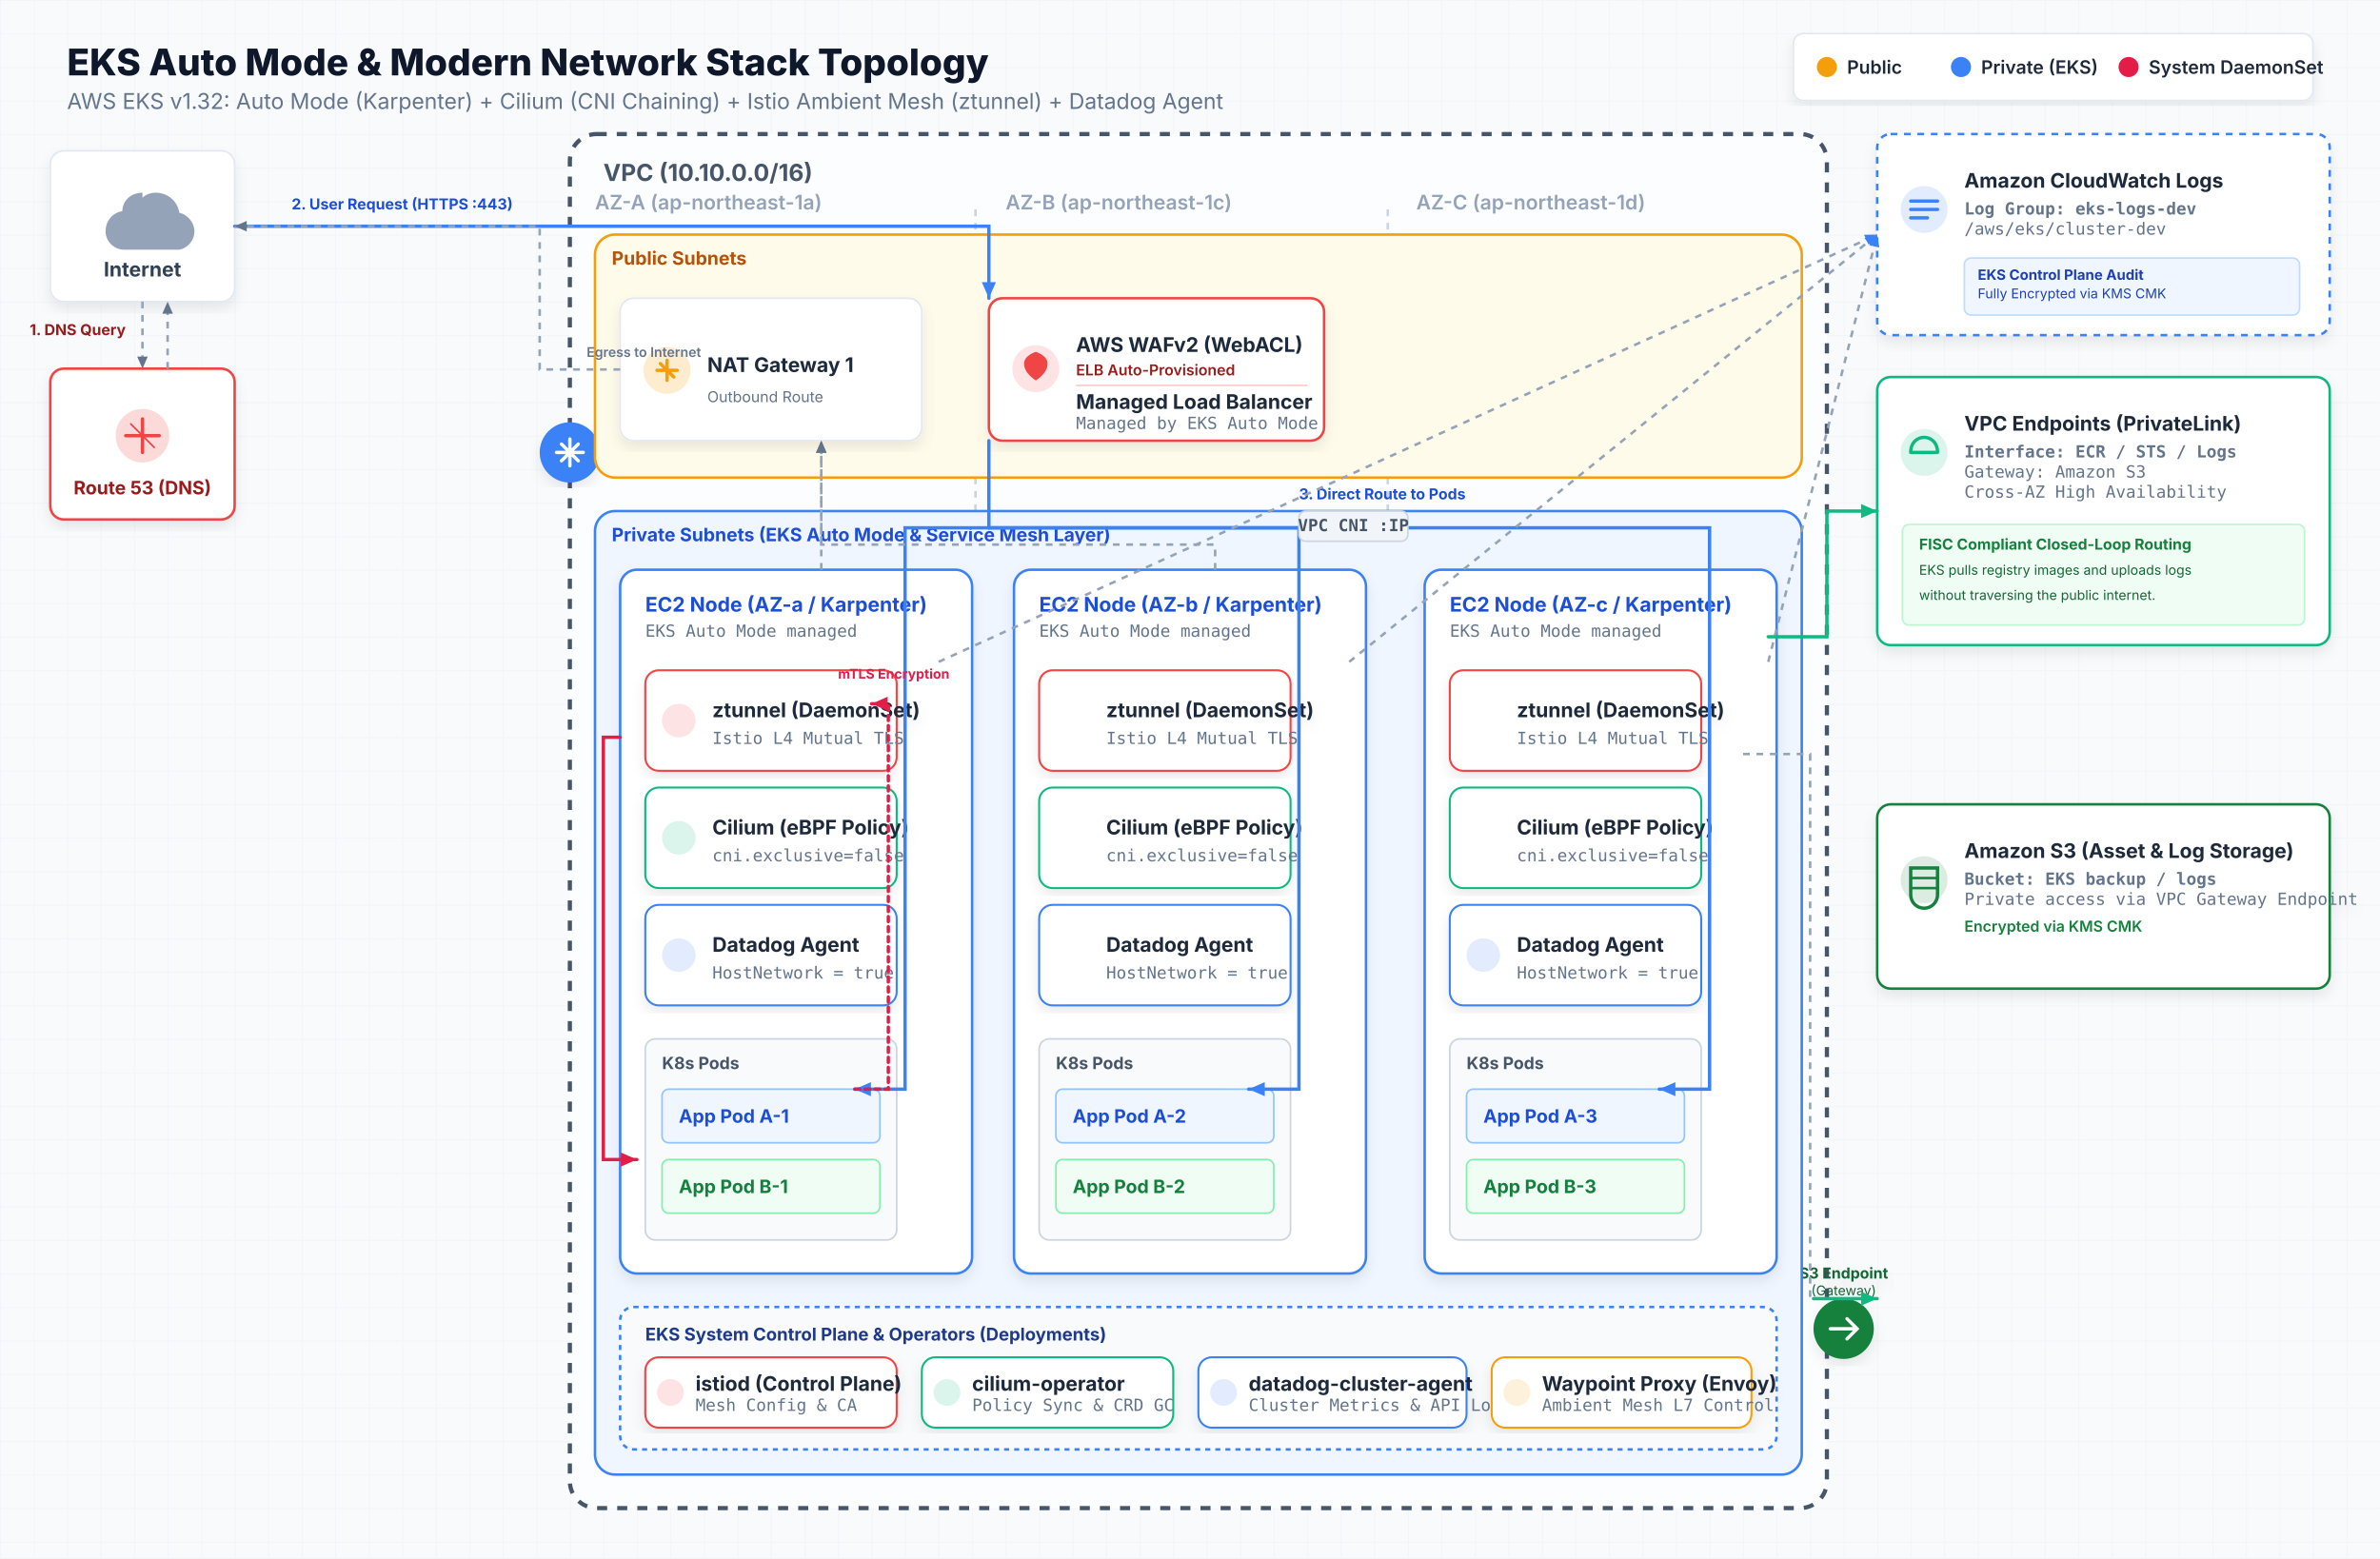
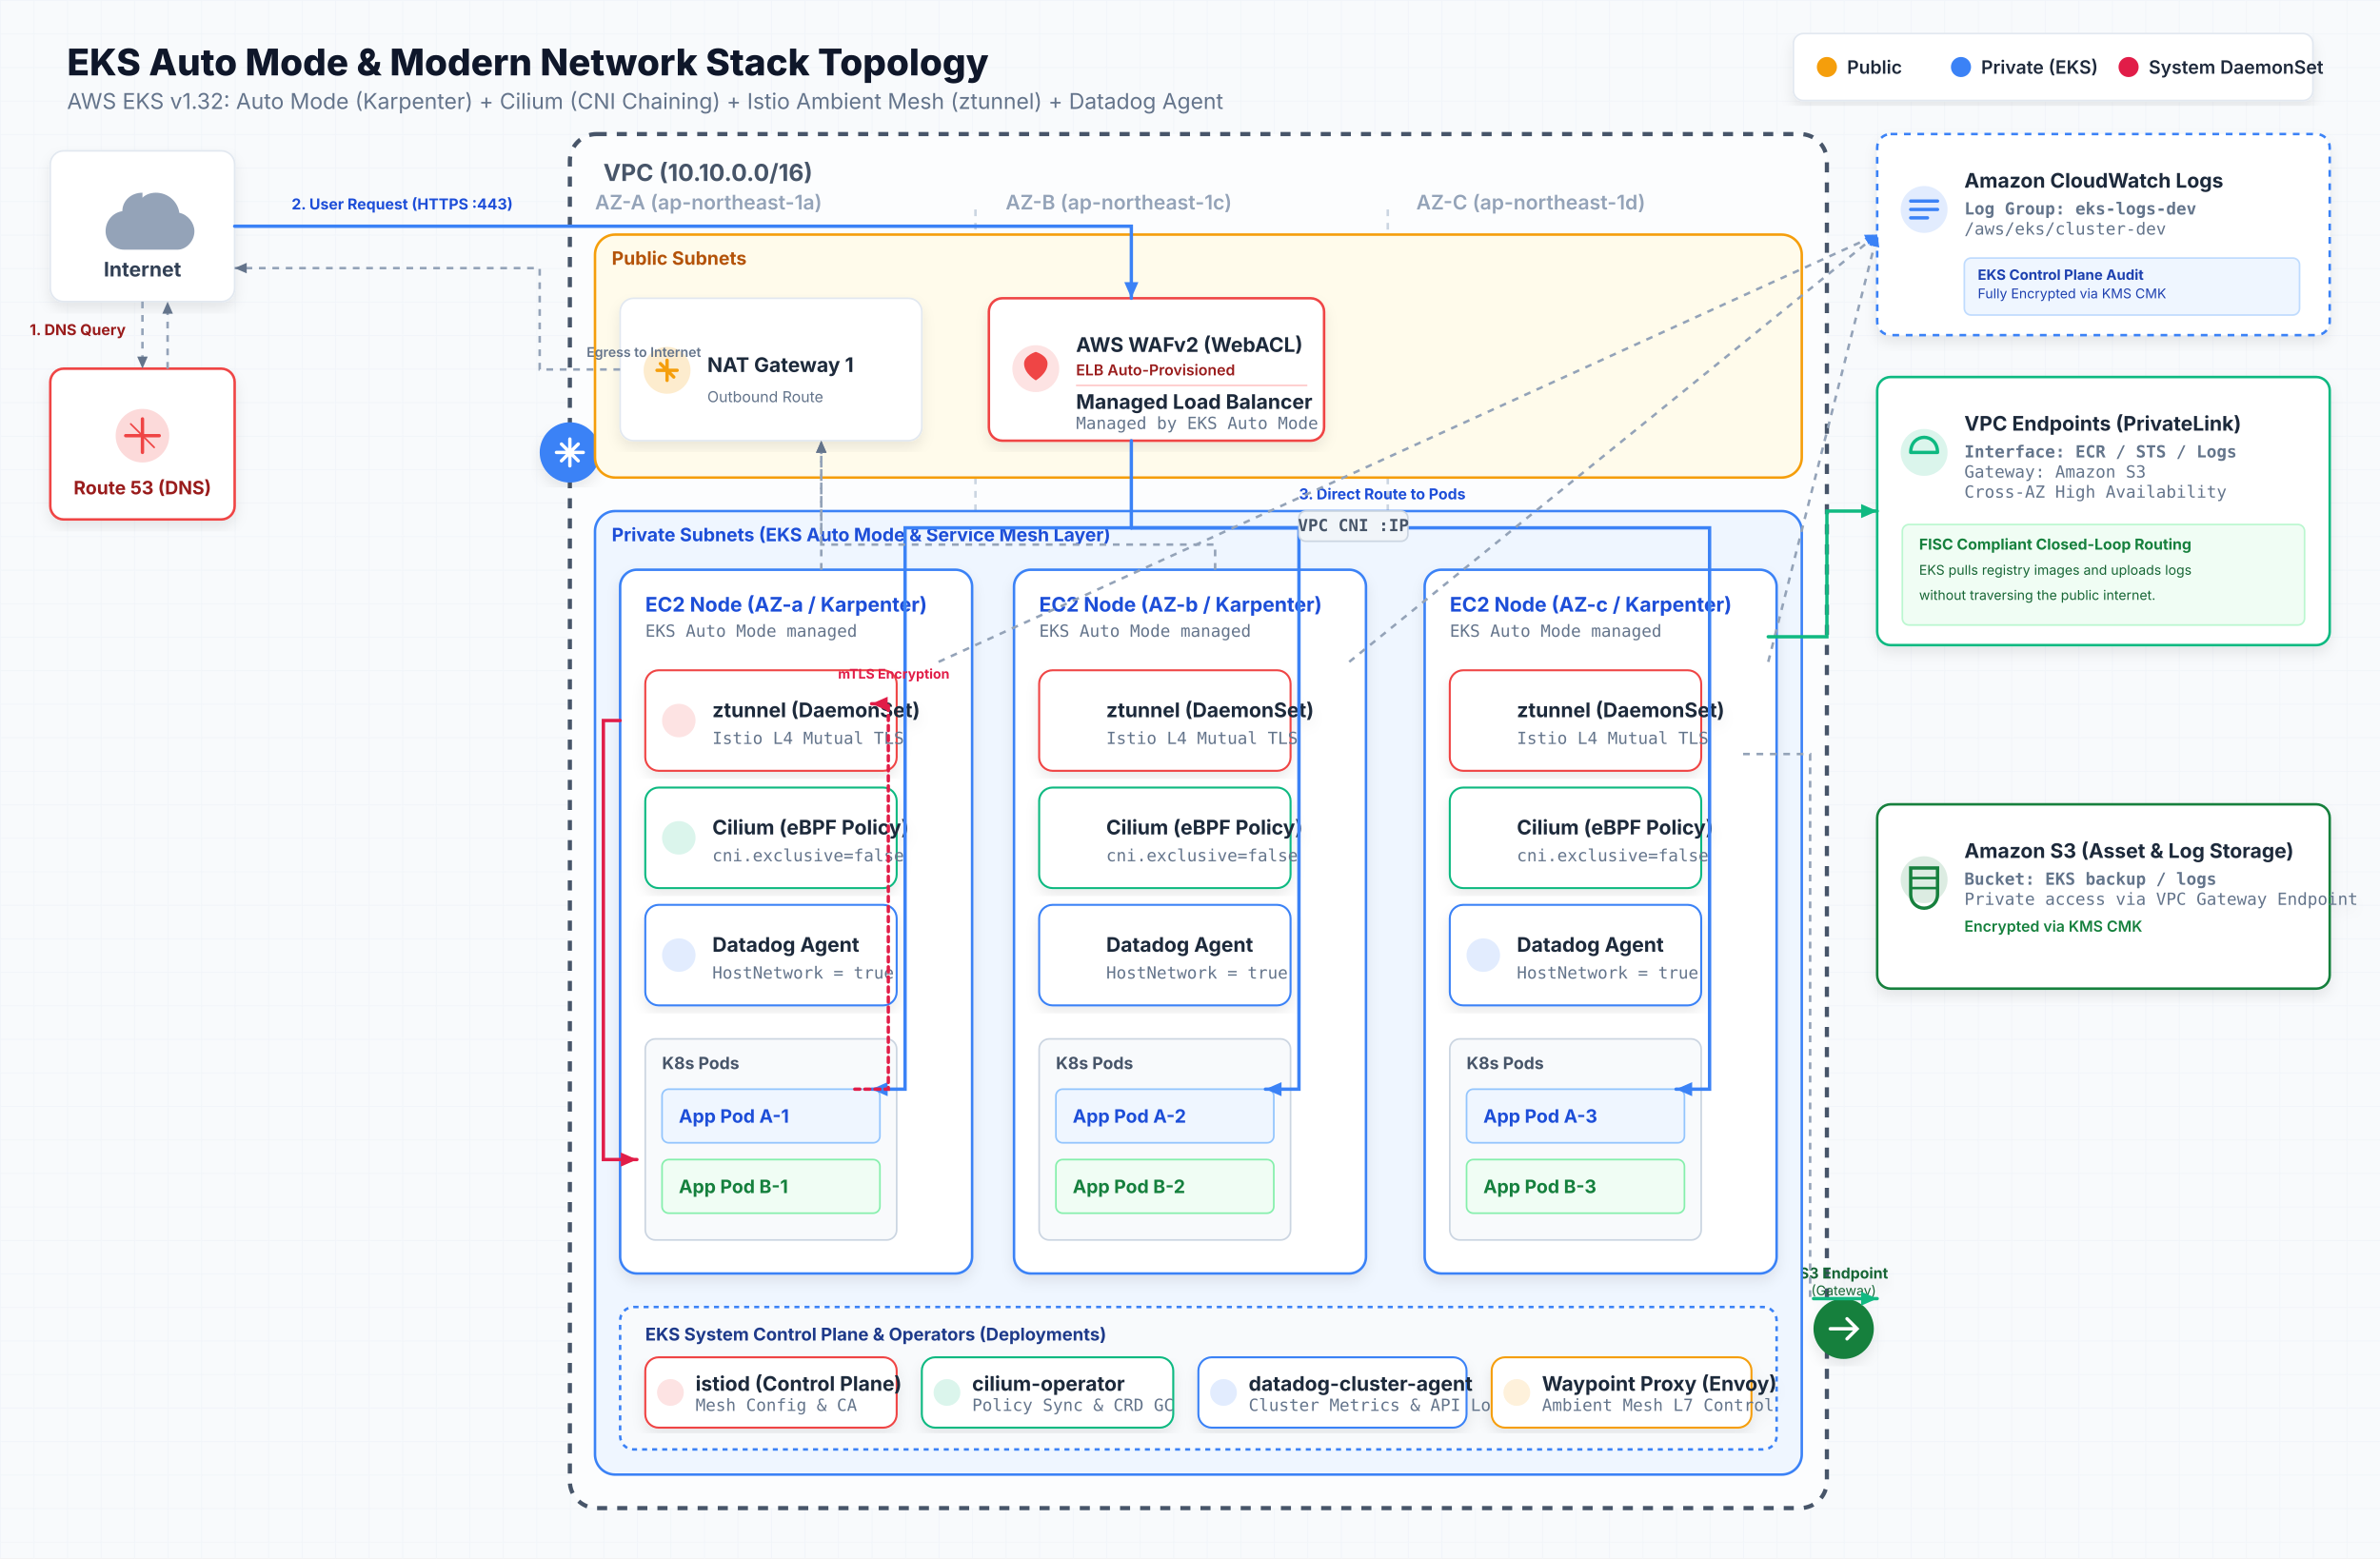
<svg xmlns="http://www.w3.org/2000/svg" width="1420" height="930" viewBox="0 0 1420 930">
  <defs>
    <pattern id="grid" width="20" height="20" patternUnits="userSpaceOnUse">
      <path d="M 20 0 L 0 0 0 20" fill="none" stroke="#f1f5f9" stroke-width="1" />
    </pattern>
    <filter id="shadow" x="-8%" y="-8%" width="116%" height="116%">
      <feDropShadow dx="0" dy="4" stdDeviation="4" flood-color="#0f172a" flood-opacity="0.08" />
    </filter>
    <marker id="arrow" viewBox="0 0 10 10" refX="8" refY="5" markerWidth="6" markerHeight="6" orient="auto-start-reverse">
      <path d="M 0 1.5 L 8 5 L 0 8.5 z" fill="#64748b" />
    </marker>
    <marker id="arrow-blue" viewBox="0 0 10 10" refX="8" refY="5" markerWidth="6" markerHeight="6" orient="auto-start-reverse">
      <path d="M 0 1.5 L 8 5 L 0 8.5 z" fill="#3b82f6" />
    </marker>
    <marker id="arrow-green" viewBox="0 0 10 10" refX="8" refY="5" markerWidth="6" markerHeight="6" orient="auto-start-reverse">
      <path d="M 0 1.5 L 8 5 L 0 8.5 z" fill="#10b981" />
    </marker>
    <marker id="arrow-red" viewBox="0 0 10 10" refX="8" refY="5" markerWidth="6" markerHeight="6" orient="auto-start-reverse">
      <path d="M 0 1.5 L 8 5 L 0 8.5 z" fill="#e11d48" />
    </marker>
  </defs>
  <style>
    .font-all { font-family: Inter, system-ui, -apple-system, sans-serif; }
    .title-main { font-size: 22px; font-weight: 800; fill: #0f172a; }
    .title-sub { font-size: 13px; fill: #64748b; }
    .vpc-box { fill: #fcfdfe; stroke: #475569; stroke-width: 2.5; stroke-dasharray: 6 6; rx: 16; }
    .vpc-label { font-size: 14px; font-weight: 700; fill: #475569; }
    .az-line { stroke: #cbd5e1; stroke-width: 1.5; stroke-dasharray: 4 4; }
    .az-label { font-size: 12px; font-weight: 600; fill: #94a3b8; }
    
    /* Subnet Styles */
    .subnet-public { fill: #fffbeb; stroke: #f59e0b; stroke-width: 1.5; rx: 12; }
    .subnet-private { fill: #eff6ff; stroke: #3b82f6; stroke-width: 1.5; rx: 12; }
    .subnet-title { font-size: 11px; font-weight: 700; }
    .subnet-title.pub { fill: #b45309; }
    .subnet-title.priv { fill: #1d4ed8; }

    /* Card Styles */
    .card { fill: #ffffff; stroke: #e2e8f0; stroke-width: 1; rx: 8; }
    .card-title { font-size: 12px; font-weight: 700; fill: #1e293b; }
    .card-subtitle { font-size: 10px; fill: #64748b; font-family: monospace; }
    
    /* Connections */
    .flow-line { stroke: #64748b; stroke-width: 2; fill: none; stroke-linecap: round; }
    .flow-line-blue { stroke: #3b82f6; stroke-width: 2; fill: none; stroke-linecap: round; }
    .flow-line-green { stroke: #10b981; stroke-width: 2; fill: none; stroke-linecap: round; }
    .flow-line-red { stroke: #e11d48; stroke-width: 2; fill: none; stroke-linecap: round; }
    .flow-line-dash { stroke: #94a3b8; stroke-width: 1.5; fill: none; stroke-dasharray: 4 4; }
    .port-badge { fill: #f1f5f9; stroke: #cbd5e1; stroke-width: 1; rx: 4; }
    .port-text { font-size: 10px; font-weight: 700; fill: #475569; text-anchor: middle; font-family: monospace; }
  </style>
  <rect width="100%" height="100%" fill="#f8fafc" />
  <rect width="100%" height="100%" fill="url(#grid)" />
  <g class="font-all">
    <text x="40" y="45" class="title-main">EKS Auto Mode &amp; Modern Network Stack Topology</text>
    <text x="40" y="65" class="title-sub">AWS EKS v1.32: Auto Mode (Karpenter) + Cilium (CNI Chaining) + Istio Ambient Mesh (ztunnel) + Datadog Agent</text>
    <g transform="translate(1070, 20)">
      <rect x="0" y="0" width="310" height="40" fill="#ffffff" stroke="#e2e8f0" rx="6" filter="url(#shadow)" />
      <circle cx="20" cy="20" r="6" fill="#f59e0b" />
      <text x="32" y="24" font-size="11" font-weight="600" fill="#1e293b">Public</text>
      <circle cx="100" cy="20" r="6" fill="#3b82f6" />
      <text x="112" y="24" font-size="11" font-weight="600" fill="#1e293b">Private (EKS)</text>
      <circle cx="200" cy="20" r="6" fill="#e11d48" />
      <text x="212" y="24" font-size="11" font-weight="600" fill="#1e293b">System DaemonSet</text>
    </g>
    <g transform="translate(30, 90)" filter="url(#shadow)">
      <rect width="110" height="90" class="card" />
      <path d="M 55 25 C 48 25, 43 30, 43 36 C 37 37, 33 42, 33 48 C 33 54, 38 59, 44 59 L 76 59 C 81 59, 86 54, 86 48 C 86 43, 82 38, 77 37 C 76 30, 70 25, 63 25 C 60 25, 57 26, 55 28 Z" fill="#94a3b8" />
      <text x="55" y="75" text-anchor="middle" font-size="12" font-weight="700" fill="#334155">Internet</text>
    </g>
    <g transform="translate(30, 220)" filter="url(#shadow)">
      <rect width="110" height="90" class="card" style="stroke: #ef4444; stroke-width: 1.5;" />
      <circle cx="55" cy="40" r="16" fill="#ef4444" opacity="0.2" />
      <path d="M 45 40 L 65 40 M 55 30 L 55 50" stroke="#ef4444" stroke-width="2" stroke-linecap="round" fill="none" />
      <path d="M 48 33 L 62 47" stroke="#ef4444" stroke-linecap="round" fill="none" />
      <text x="55" y="75" text-anchor="middle" font-size="11" font-weight="700" fill="#991b1b">Route 53 (DNS)</text>
    </g>
    <g transform="translate(340, 80)">
      <rect width="750" height="820" class="vpc-box" />
      <text x="20" y="28" class="vpc-label">VPC (10.10.0.0/16)</text>
      <g transform="translate(-18, 172)" filter="url(#shadow)">
        <circle cx="18" cy="18" r="18" fill="#3b82f6" />
        <path d="M 10 18 L 26 18 M 18 10 L 18 26 M 13 13 L 23 23 M 13 23 L 23 13" stroke="#ffffff" stroke-width="2" stroke-linecap="round" />
        <text x="42" y="22" font-size="10" font-weight="700" fill="#1d4ed8">IGW</text>
      </g>
      <g transform="translate(742, 695)" filter="url(#shadow)">
        <circle cx="18" cy="18" r="18" fill="#15803d" />
        <path d="M 10 18 L 26 18 M 20 12 L 26 18 L 20 24" stroke="#ffffff" stroke-width="2" stroke-linecap="round" fill="none" />
        <text x="18" y="-12" font-size="9" font-weight="700" fill="#166534" text-anchor="middle">S3 Endpoint</text>
        <text x="18" y="-2" font-size="8" fill="#166534" text-anchor="middle">(Gateway)</text>
      </g>
      <line x1="242" y1="45" x2="242" y2="800" class="az-line" />
      <line x1="488" y1="45" x2="488" y2="800" class="az-line" />
      <text x="15" y="45" class="az-label">AZ-A (ap-northeast-1a)</text>
      <text x="260" y="45" class="az-label">AZ-B (ap-northeast-1c)</text>
      <text x="505" y="45" class="az-label">AZ-C (ap-northeast-1d)</text>
      <g transform="translate(15, 60)">
        <rect width="720" height="145" class="subnet-public" />
        <text x="10" y="18" class="subnet-title pub">Public Subnets</text>
        <g transform="translate(15, 38)" filter="url(#shadow)">
          <rect width="180" height="85" class="card" />
          <circle cx="28" cy="43" r="14" fill="#f59e0b" opacity="0.2" />
          <path d="M 22 43 L 34 43 M 28 37 L 28 49 M 24 39 L 32 47" stroke="#f59e0b" stroke-width="2" stroke-linecap="round" fill="none" />
          <text x="52" y="44" class="card-title">NAT Gateway 1</text>
          <text x="52" y="62" font-size="9" fill="#64748b">Outbound Route</text>
        </g>
        <g transform="translate(235, 38)" filter="url(#shadow)">
          <rect width="200" height="85" class="card" style="stroke: #ef4444; stroke-width: 1.5;" />
          <circle cx="28" cy="42" r="14" fill="#ef4444" opacity="0.15" />
          <path d="M 28 32 C 28 32, 35 34, 35 39 C 35 45, 28 49, 28 49 C 28 49, 21 45, 21 39 C 21 34, 28 32, 28 32 Z" fill="#ef4444" />
          <text x="52" y="32" class="card-title" fill="#b91c1c">AWS WAFv2 (WebACL)</text>
          <text x="52" y="46" font-size="9" font-weight="600" fill="#991b1b">ELB Auto-Provisioned</text>
          <line x1="52" y1="52" x2="190" y2="52" stroke="#fecaca" stroke-width="1" />
          <text x="52" y="66" class="card-title" font-size="11">Managed Load Balancer</text>
          <text x="52" y="78" class="card-subtitle" font-size="8">Managed by EKS Auto Mode</text>
        </g>
      </g>
      <g transform="translate(15, 225)">
        <rect width="720" height="575" class="subnet-private" />
        <text x="10" y="18" class="subnet-title priv">Private Subnets (EKS Auto Mode &amp; Service Mesh Layer)</text>
        <g transform="translate(15, 35)">
          <rect width="210" height="420" rx="10" fill="#ffffff" stroke="#3b82f6" stroke-width="1.5" filter="url(#shadow)" />
          <text x="15" y="25" font-size="12" font-weight="700" fill="#1d4ed8">EC2 Node (AZ-a / Karpenter)</text>
          <text x="15" y="40" class="card-subtitle">EKS Auto Mode managed</text>
          <g transform="translate(15, 60)" filter="url(#shadow)">
            <rect width="150" height="60" class="card" style="stroke: #ef4444; stroke-width: 1.2;" />
            <circle cx="20" cy="30" r="10" fill="#ef4444" opacity="0.15" />
            <text x="40" y="28" class="card-title" fill="#be123c">ztunnel (DaemonSet)</text>
            <text x="40" y="44" class="card-subtitle">Istio L4 Mutual TLS</text>
          </g>
          <g transform="translate(15, 130)" filter="url(#shadow)">
            <rect width="150" height="60" class="card" style="stroke: #10b981; stroke-width: 1.2;" />
            <circle cx="20" cy="30" r="10" fill="#10b981" opacity="0.15" />
            <text x="40" y="28" class="card-title" fill="#047857">Cilium (eBPF Policy)</text>
            <text x="40" y="44" class="card-subtitle">cni.exclusive=false</text>
          </g>
          <g transform="translate(15, 200)" filter="url(#shadow)">
            <rect width="150" height="60" class="card" style="stroke: #3b82f6; stroke-width: 1.2;" />
            <circle cx="20" cy="30" r="10" fill="#3b82f6" opacity="0.15" />
            <text x="40" y="28" class="card-title" fill="#1d4ed8">Datadog Agent</text>
            <text x="40" y="44" class="card-subtitle">HostNetwork = true</text>
          </g>
          <g transform="translate(15, 280)">
            <rect width="150" height="120" rx="6" fill="#f8fafc" stroke="#cbd5e1" />
            <text x="10" y="18" font-size="10" font-weight="700" fill="#475569">K8s Pods</text>
            <rect x="10" y="30" width="130" height="32" rx="4" fill="#eff6ff" stroke="#93c5fd" />
            <text x="20" y="50" font-size="11" font-weight="700" fill="#1d4ed8">App Pod A-1</text>
            <rect x="10" y="72" width="130" height="32" rx="4" fill="#f0fdf4" stroke="#86efac" />
            <text x="20" y="92" font-size="11" font-weight="700" fill="#15803d">App Pod B-1</text>
          </g>
        </g>
        <g transform="translate(250, 35)">
          <rect width="210" height="420" rx="10" fill="#ffffff" stroke="#3b82f6" stroke-width="1.5" filter="url(#shadow)" />
          <text x="15" y="25" font-size="12" font-weight="700" fill="#1d4ed8">EC2 Node (AZ-b / Karpenter)</text>
          <text x="15" y="40" class="card-subtitle">EKS Auto Mode managed</text>
          <g transform="translate(15, 60)" filter="url(#shadow)">
            <rect width="150" height="60" class="card" style="stroke: #ef4444; stroke-width: 1.2;" />
            <text x="40" y="28" class="card-title" fill="#be123c">ztunnel (DaemonSet)</text>
            <text x="40" y="44" class="card-subtitle">Istio L4 Mutual TLS</text>
          </g>
          <g transform="translate(15, 130)" filter="url(#shadow)">
            <rect width="150" height="60" class="card" style="stroke: #10b981; stroke-width: 1.2;" />
            <text x="40" y="28" class="card-title" fill="#047857">Cilium (eBPF Policy)</text>
            <text x="40" y="44" class="card-subtitle">cni.exclusive=false</text>
          </g>
          <g transform="translate(15, 200)" filter="url(#shadow)">
            <rect width="150" height="60" class="card" style="stroke: #3b82f6; stroke-width: 1.2;" />
            <text x="40" y="28" class="card-title" fill="#1d4ed8">Datadog Agent</text>
            <text x="40" y="44" class="card-subtitle">HostNetwork = true</text>
          </g>
          <g transform="translate(15, 280)">
            <rect width="150" height="120" rx="6" fill="#f8fafc" stroke="#cbd5e1" />
            <text x="10" y="18" font-size="10" font-weight="700" fill="#475569">K8s Pods</text>
            <rect x="10" y="30" width="130" height="32" rx="4" fill="#eff6ff" stroke="#93c5fd" />
            <text x="20" y="50" font-size="11" font-weight="700" fill="#1d4ed8">App Pod A-2</text>
            <rect x="10" y="72" width="130" height="32" rx="4" fill="#f0fdf4" stroke="#86efac" />
            <text x="20" y="92" font-size="11" font-weight="700" fill="#15803d">App Pod B-2</text>
          </g>
        </g>
        <g transform="translate(495, 35)">
          <rect width="210" height="420" rx="10" fill="#ffffff" stroke="#3b82f6" stroke-width="1.5" filter="url(#shadow)" />
          <text x="15" y="25" font-size="12" font-weight="700" fill="#1d4ed8">EC2 Node (AZ-c / Karpenter)</text>
          <text x="15" y="40" class="card-subtitle">EKS Auto Mode managed</text>
          <g transform="translate(15, 60)" filter="url(#shadow)">
            <rect width="150" height="60" class="card" style="stroke: #ef4444; stroke-width: 1.2;" />
            <text x="40" y="28" class="card-title" fill="#be123c">ztunnel (DaemonSet)</text>
            <text x="40" y="44" class="card-subtitle">Istio L4 Mutual TLS</text>
          </g>
          <g transform="translate(15, 130)" filter="url(#shadow)">
            <rect width="150" height="60" class="card" style="stroke: #10b981; stroke-width: 1.2;" />
            <text x="40" y="28" class="card-title" fill="#047857">Cilium (eBPF Policy)</text>
            <text x="40" y="44" class="card-subtitle">cni.exclusive=false</text>
          </g>
          <g transform="translate(15, 200)" filter="url(#shadow)">
            <rect width="150" height="60" class="card" style="stroke: #3b82f6; stroke-width: 1.2;" />
            <circle cx="20" cy="30" r="10" fill="#3b82f6" opacity="0.15" />
            <text x="40" y="28" class="card-title" fill="#1d4ed8">Datadog Agent</text>
            <text x="40" y="44" class="card-subtitle">HostNetwork = true</text>
          </g>
          <g transform="translate(15, 280)">
            <rect width="150" height="120" rx="6" fill="#f8fafc" stroke="#cbd5e1" />
            <text x="10" y="18" font-size="10" font-weight="700" fill="#475569">K8s Pods</text>
            <rect x="10" y="30" width="130" height="32" rx="4" fill="#eff6ff" stroke="#93c5fd" />
            <text x="20" y="50" font-size="11" font-weight="700" fill="#1d4ed8">App Pod A-3</text>
            <rect x="10" y="72" width="130" height="32" rx="4" fill="#f0fdf4" stroke="#86efac" />
            <text x="20" y="92" font-size="11" font-weight="700" fill="#15803d">App Pod B-3</text>
          </g>
        </g>
        <g transform="translate(15, 475)">
          <rect width="690" height="85" rx="8" fill="#f8fafc" stroke="#3b82f6" stroke-width="1.5" stroke-dasharray="3 3" />
          <text x="15" y="20" font-size="10.5" font-weight="700" fill="#1e3a8a">EKS System Control Plane &amp; Operators (Deployments)</text>
          <g transform="translate(15, 30)" filter="url(#shadow)">
            <rect width="150" height="42" class="card" style="stroke: #ef4444; stroke-width: 1.2;" />
            <circle cx="15" cy="21" r="8" fill="#ef4444" opacity="0.15" />
            <text x="30" y="20" class="card-title" font-size="10" fill="#be123c">istiod (Control Plane)</text>
            <text x="30" y="32" class="card-subtitle" font-size="8">Mesh Config &amp; CA</text>
          </g>
          <g transform="translate(180, 30)" filter="url(#shadow)">
            <rect width="150" height="42" class="card" style="stroke: #10b981; stroke-width: 1.2;" />
            <circle cx="15" cy="21" r="8" fill="#10b981" opacity="0.15" />
            <text x="30" y="20" class="card-title" font-size="10" fill="#047857">cilium-operator</text>
            <text x="30" y="32" class="card-subtitle" font-size="8">Policy Sync &amp; CRD GC</text>
          </g>
          <g transform="translate(345, 30)" filter="url(#shadow)">
            <rect width="160" height="42" class="card" style="stroke: #3b82f6; stroke-width: 1.2;" />
            <circle cx="15" cy="21" r="8" fill="#3b82f6" opacity="0.15" />
            <text x="30" y="20" class="card-title" font-size="9.5" fill="#1d4ed8">datadog-cluster-agent</text>
            <text x="30" y="32" class="card-subtitle" font-size="8">Cluster Metrics &amp; API Load</text>
          </g>
          <g transform="translate(520, 30)" filter="url(#shadow)">
            <rect width="155" height="42" class="card" style="stroke: #f59e0b; stroke-width: 1.2;" />
            <circle cx="15" cy="21" r="8" fill="#f59e0b" opacity="0.15" />
            <text x="30" y="20" class="card-title" font-size="10" fill="#d97706">Waypoint Proxy (Envoy)</text>
            <text x="30" y="32" class="card-subtitle" font-size="8">Ambient Mesh L7 Control</text>
          </g>
        </g>
      </g>
    </g>
    <path d="M 85 180 L 85 220" class="flow-line-dash" marker-end="url(#arrow)" />
    <path d="M 100 220 L 100 180" class="flow-line-dash" marker-end="url(#arrow)" />
    <text x="75" y="200" text-anchor="end" font-size="9" fill="#991b1b" font-weight="700">1. DNS Query</text>
-     <path d="M 140 135 L 590 135 L 590 178" class="flow-line-blue" marker-end="url(#arrow-blue)" />
+     <path d="M 140 135 L 675 135 L 675 178" class="flow-line-blue" marker-end="url(#arrow-blue)" />
    <g transform="translate(174, 115)">
      <text x="0" y="10" font-size="9" font-weight="700" fill="#1d4ed8">2. User Request (HTTPS :443)</text>
    </g>
-     <path d="M 590 263 L 590 315" class="flow-line-blue" />
-     <path d="M 590 315 L 540 315 L 540 650 L 510 650" class="flow-line-blue" marker-end="url(#arrow-blue)" />
-     <path d="M 590 315 L 775 315 L 775 650 L 745 650" class="flow-line-blue" marker-end="url(#arrow-blue)" />
-     <path d="M 590 315 L 1020 315 L 1020 650 L 990 650" class="flow-line-blue" marker-end="url(#arrow-blue)" />
+     <path d="M 675 263 L 675 315" class="flow-line-blue" />
+     <path d="M 675 315 L 540 315 L 540 650 L 520 650" class="flow-line-blue" marker-end="url(#arrow-blue)" />
+     <path d="M 675 315 L 775 315 L 775 650 L 755 650" class="flow-line-blue" marker-end="url(#arrow-blue)" />
+     <path d="M 675 315 L 1020 315 L 1020 650 L 1000 650" class="flow-line-blue" marker-end="url(#arrow-blue)" />
    <g transform="translate(775, 305)">
      <rect width="65" height="18" class="port-badge" />
      <text x="32.5" y="12" class="port-text">VPC CNI :IP</text>
    </g>
    <text x="775" y="298" font-size="9" font-weight="700" fill="#1d4ed8">3. Direct Route to Pods</text>
    <path d="M 490 340 L 490 263" class="flow-line-dash" marker-end="url(#arrow)" />
    <path d="M 725 340 L 725 325 L 490 325 L 490 263" class="flow-line-dash" marker-end="url(#arrow)" />
-     <path d="M 370 220.5 L 322 220.5 L 322 135 L 140 135" class="flow-line-dash" marker-end="url(#arrow)" />
+     <path d="M 370 220.5 L 322 220.5 L 322 160 L 140 160" class="flow-line-dash" marker-end="url(#arrow)" />
    <text x="350" y="213" font-size="8" font-weight="600" fill="#64748b">Egress to Internet</text>
    <g transform="translate(1120, 80)" filter="url(#shadow)">
      <rect width="270" height="120" class="card" style="stroke: #3b82f6; stroke-width: 1.5; stroke-dasharray: 4 4;" />
      <circle cx="28" cy="45" r="14" fill="#3b82f6" opacity="0.15" />
      <path d="M 20 40 L 36 40 M 20 45 L 36 45 M 20 50 L 30 50" stroke="#3b82f6" stroke-width="2" stroke-linecap="round" fill="none" />
      <text x="52" y="32" class="card-title" fill="#1d4ed8">Amazon CloudWatch Logs</text>
      <text x="52" y="48" class="card-subtitle" font-weight="700">Log Group: eks-logs-dev</text>
      <text x="52" y="60" class="card-subtitle">/aws/eks/cluster-dev</text>
      <rect x="52" y="74" width="200" height="34" fill="#eff6ff" rx="4" stroke="#bfdbfe" stroke-width="1" />
      <text x="60" y="87" font-size="8.5" font-weight="700" fill="#1e40af">EKS Control Plane Audit</text>
      <text x="60" y="98" font-size="8" fill="#1e40af">Fully Encrypted via KMS CMK</text>
    </g>
    <g transform="translate(1120, 225)" filter="url(#shadow)">
      <rect width="270" height="160" class="card" style="stroke: #10b981; stroke-width: 1.5;" />
      <circle cx="28" cy="45" r="14" fill="#10b981" opacity="0.15" />
      <path d="M 20 45 C 20 33, 36 33, 36 45 M 20 45 L 36 45" stroke="#10b981" stroke-width="2" stroke-linecap="round" fill="none" />
      <text x="52" y="32" class="card-title" fill="#15803d">VPC Endpoints (PrivateLink)</text>
      <text x="52" y="48" class="card-subtitle" font-weight="700">Interface: ECR / STS / Logs</text>
      <text x="52" y="60" class="card-subtitle">Gateway: Amazon S3</text>
      <text x="52" y="72" class="card-subtitle" fill="#64748b">Cross-AZ High Availability</text>
      <rect x="15" y="88" width="240" height="60" fill="#f0fdf4" rx="4" stroke="#bbf7d0" stroke-width="1" />
      <text x="25" y="103" font-size="9" font-weight="700" fill="#15803d">FISC Compliant Closed-Loop Routing</text>
      <text x="25" y="118" font-size="8" fill="#166534">EKS pulls registry images and uploads logs</text>
      <text x="25" y="133" font-size="8" fill="#166534">without traversing the public internet.</text>
    </g>
    <g transform="translate(1120, 480)" filter="url(#shadow)">
      <rect width="270" height="110" class="card" style="stroke: #15803d; stroke-width: 1.5;" />
      <circle cx="28" cy="45" r="14" fill="#15803d" opacity="0.15" />
      <path d="M 20 38 L 36 38 L 36 54 A 8 8 0 0 1 20 54 Z" fill="none" stroke="#15803d" stroke-width="2" />
      <path d="M 20 44 L 36 44 M 20 50 L 36 50" stroke="#15803d" stroke-width="1.5" />
      <text x="52" y="32" class="card-title" fill="#166534">Amazon S3 (Asset &amp; Log Storage)</text>
      <text x="52" y="48" class="card-subtitle" font-weight="700">Bucket: EKS backup / logs</text>
      <text x="52" y="60" class="card-subtitle">Private access via VPC Gateway Endpoint</text>
      <text x="52" y="76" font-size="9" font-weight="600" fill="#15803d">Encrypted via KMS CMK</text>
    </g>
    <path d="M 560 395 L 1120 140" class="flow-line-dash" stroke="#3b82f6" stroke-width="1.5" stroke-dasharray="3 3" marker-end="url(#arrow-blue)" />
    <path d="M 805 395 L 1120 140" class="flow-line-dash" stroke="#3b82f6" stroke-width="1.5" stroke-dasharray="3 3" marker-end="url(#arrow-blue)" />
    <path d="M 1055 395 L 1120 140" class="flow-line-dash" stroke="#3b82f6" stroke-width="1.5" stroke-dasharray="3 3" marker-end="url(#arrow-blue)" />
    <path d="M 1040 450 L 1080 450 L 1080 775 L 1120 775" class="flow-line-dash" stroke="#15803d" stroke-width="1.5" stroke-dasharray="3 3" fill="none" />
    <path d="M 1082 775 L 1120 775" class="flow-line-green" stroke="#10b981" stroke-width="2" marker-end="url(#arrow-green)" />
    <path d="M 1055 380 L 1090 380 L 1090 305 L 1120 305" class="flow-line-green" stroke="#10b981" stroke-width="2" marker-end="url(#arrow-green)" fill="none" />
    <path d="M 510 650 L 530 650 L 530 420 L 520 420" class="flow-line-red" stroke-dasharray="3 3" marker-end="url(#arrow-red)" />
-     <path d="M 370 440 L 360 440 L 360 692 L 380 692" class="flow-line-red" marker-end="url(#arrow-red)" />
+     <path d="M 370 430 L 360 430 L 360 692 L 380 692" class="flow-line-red" marker-end="url(#arrow-red)" />
    <text x="500" y="405" font-size="8" fill="#e11d48" font-weight="700">mTLS Encryption</text>
  </g>
</svg>
